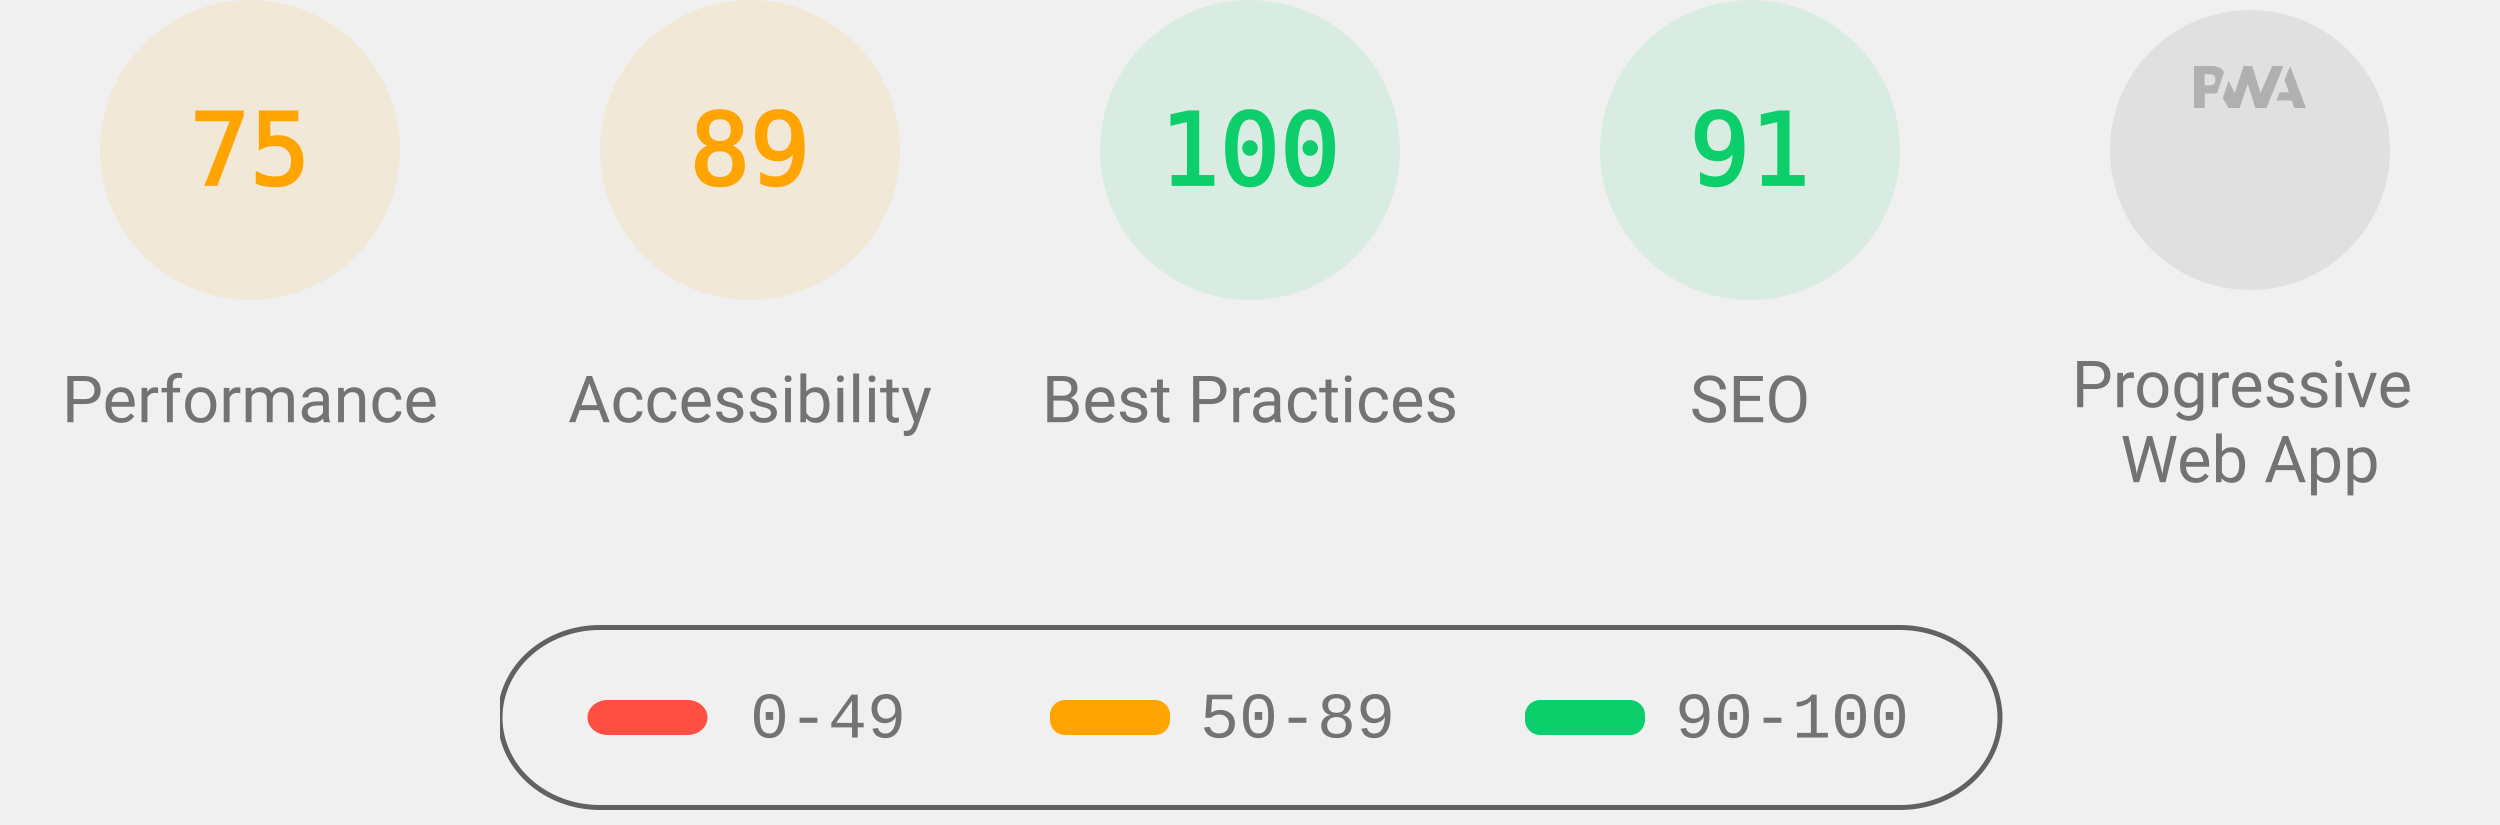
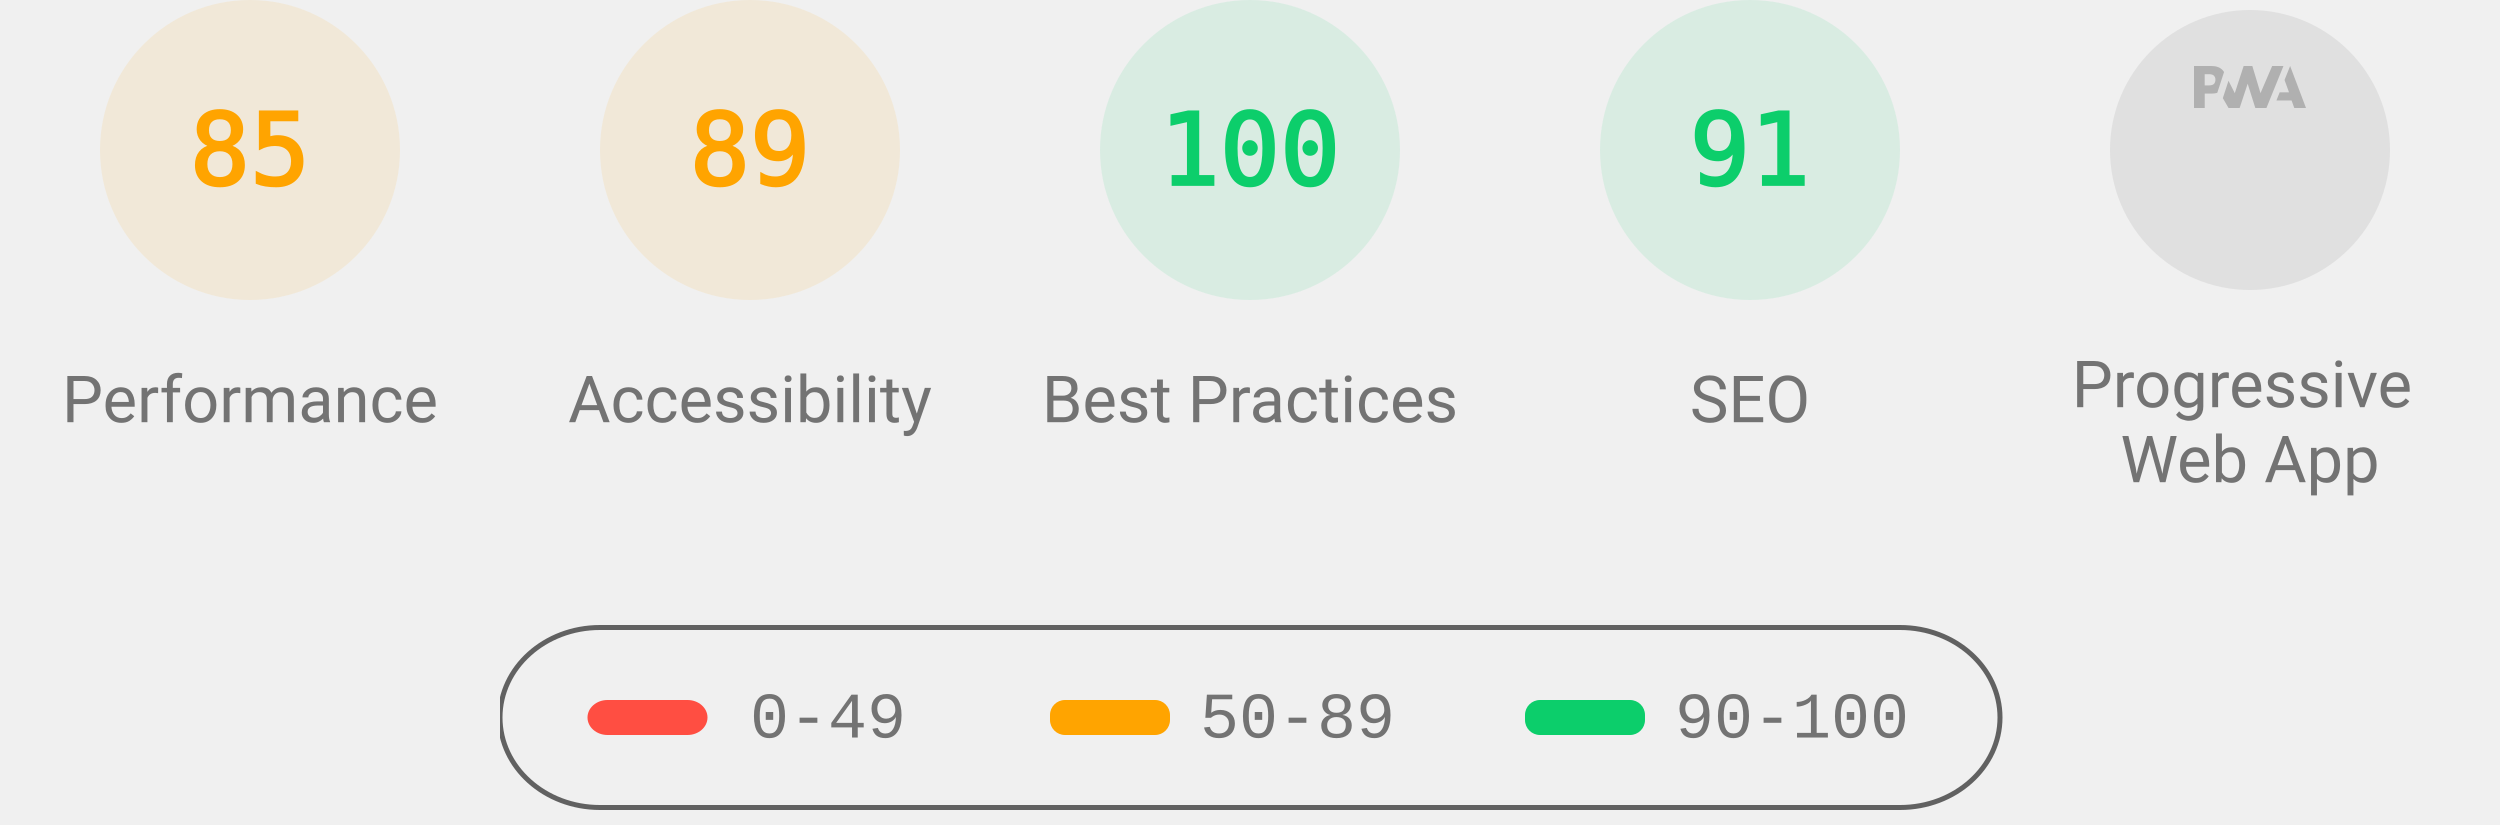
<svg xmlns="http://www.w3.org/2000/svg" class="theme--agnostic" fill="none" width="1000" height="330">
  <style>
			.gauge-base {
				opacity: 0.1
			}

			.gauge-arc {
				fill: none;
				animation-delay: 250ms;
				stroke-linecap: round;
				transform: rotate(-90deg);
				transform-origin: 100px 60px;
				animation: load-gauge 1s ease forwards
			}

			.guage-text {
				font-size: 40px;
				font-family: monospace;
				text-align: center
			}

			.guage-red {
				color: #ff4e42;
				fill: #ff4e42;
				stroke: #ff4e42
			}
			.guage-orange {
				color: #ffa400;
				fill: #ffa400;
				stroke: #ffa400
			}
			.guage-green {
				color: #0cce6b;
				fill: #0cce6b;
				stroke: #0cce6b
			}
			.theme--agnostic .guage-undefined {
				color: #5c5c5c;
				fill: #5c5c5c;
				stroke: #5c5c5c
			}
			.theme--light .guage-undefined {
				color: #1e1e1e;
				fill: #1e1e1e;
				stroke: #1e1e1e
			}
			.theme--dark .guage-undefined {
				color: #f5f5f5;
				fill: #f5f5f5;
				stroke: #f5f5f5
			}

			.guage-title {
				stroke: none;
				font-size: 26px;
				line-height: 26px;
				font-family: Roboto, Halvetica, Arial, sans-serif
			}
			.metric.guage-title {
				font-family: 'Courier New', Courier, monospace
			}
			.theme--agnostic .guage-title {
				color: #737373;
				fill: #737373
			}
			.theme--light .guage-title {
				color: #212121;
				fill: #212121
			}
			.theme--dark .guage-title {
				color: #f5f5f5;
				fill: #f5f5f5
			}

			@keyframes load-gauge {
				from {
					stroke-dasharray: 0 352.858
				}
			}
			.lh-gauge--pwa__disc {
				fill: #e0e0e0
			}
			.lh-gauge--pwa__logo {
				position: relative;
				fill: #b0b0b0
			}
			.lh-gauge--pwa__invisible {
				display: none
			}
			.lh-gauge--pwa__visible {
				display: inline
			}
			.guage-invisible {
				display: none
			}
			.lh-gauge--pwa__logo--primary-color {
				fill: #304ffe
			}
			.theme--agnostic .lh-gauge--pwa__logo--secondary-color {
				fill: #787878
			}
			.theme--light .lh-gauge--pwa__logo--secondary-color {
				fill: #3d3d3d
			}
			.theme--dark .lh-gauge--pwa__logo--secondary-color {
				fill: #d8b6b6
			}
			.theme--light #svg_2 {
				stroke: #00000022
			}
			.theme--agnostic #svg_2 {
				stroke: #616161
			}
			.theme--light #svg_2 {
				stroke: #00000022
			}
			.theme--dark #svg_2 {
				stroke: #f5f5f566
			}
		</style>
  <svg class="guage-div guage-perf guage-orange" viewBox="0 0 200 200" width="200" height="200" x="0" y="0">
    <circle class="gauge-base" r="56" cx="100" cy="60" stroke-width="8" />
-     <circle class="gauge-arc guage-arc-1" r="56" cx="100" cy="60" stroke-width="8" style="stroke-dasharray: 263.893, 351.858;" />
-     <text class="guage-text" x="100px" y="60px" alignment-baseline="central" dominant-baseline="central" text-anchor="middle">75</text>
+     <circle class="gauge-arc guage-arc-1" r="56" cx="100" cy="60" stroke-width="8" style="stroke-dasharray: 299.079, 351.858;" />
+     <text class="guage-text" x="100px" y="60px" alignment-baseline="central" dominant-baseline="central" text-anchor="middle">85</text>
    <text class="guage-title" x="100px" y="160px" alignment-baseline="central" dominant-baseline="central" text-anchor="middle">Performance</text>
  </svg>,<svg class="guage-div guage-perf guage-orange" viewBox="0 0 200 200" width="200" height="200" x="200" y="0">
    <circle class="gauge-base" r="56" cx="100" cy="60" stroke-width="8" />
    <circle class="gauge-arc guage-arc-1" r="56" cx="100" cy="60" stroke-width="8" style="stroke-dasharray: 313.154, 351.858;" />
    <text class="guage-text" x="100px" y="60px" alignment-baseline="central" dominant-baseline="central" text-anchor="middle">89</text>
    <text class="guage-title" x="100px" y="160px" alignment-baseline="central" dominant-baseline="central" text-anchor="middle">Accessibility</text>
  </svg>,<svg class="guage-div guage-perf guage-green" viewBox="0 0 200 200" width="200" height="200" x="400" y="0">
    <circle class="gauge-base" r="56" cx="100" cy="60" stroke-width="8" />
    <circle class="gauge-arc guage-arc-1" r="56" cx="100" cy="60" stroke-width="8" style="stroke-dasharray: 351.858, 351.858;" />
    <text class="guage-text" x="100px" y="60px" alignment-baseline="central" dominant-baseline="central" text-anchor="middle">100</text>
    <text class="guage-title" x="100px" y="160px" alignment-baseline="central" dominant-baseline="central" text-anchor="middle">Best Practices</text>
  </svg>,<svg class="guage-div guage-perf guage-green" viewBox="0 0 200 200" width="200" height="200" x="600" y="0">
    <circle class="gauge-base" r="56" cx="100" cy="60" stroke-width="8" />
    <circle class="gauge-arc guage-arc-1" r="56" cx="100" cy="60" stroke-width="8" style="stroke-dasharray: 320.191, 351.858;" />
    <text class="guage-text" x="100px" y="60px" alignment-baseline="central" dominant-baseline="central" text-anchor="middle">91</text>
    <text class="guage-title" x="100px" y="160px" alignment-baseline="central" dominant-baseline="central" text-anchor="middle">SEO</text>
  </svg>,<svg class="guage-div guage-pwa" viewBox="0 0 200 200" width="200" height="200" x="800" y="0">
    <svg viewBox="0 0 60 60" width="112" height="112" x="44" y="4">
      <defs>
        <linearGradient id="lh-gauge--pwa__check-circle__gradient-0" x1="50%" y1="0%" x2="50%" y2="100%">
          <stop stop-color="#00C852" offset="0%" />
          <stop stop-color="#009688" offset="100%" />
        </linearGradient>
        <linearGradient id="lh-gauge--pwa__installable__shadow-gradient-0" x1="76.056%" x2="24.111%" y1="82.995%" y2="24.735%">
          <stop stop-color="#A5D6A7" offset="0%" />
          <stop stop-color="#80CBC4" offset="100%" />
        </linearGradient>
        <linearGradient id="lh-gauge--pwa__fast-reliable__shadow-gradient-0" x1="76.056%" y1="82.995%" x2="25.678%" y2="26.493%">
          <stop stop-color="#64B5F6" offset="0%" />
          <stop stop-color="#2979FF" offset="100%" />
        </linearGradient>
        <g id="lh-gauge--pwa__fast-reliable-badge-0">
          <circle fill="#FFFFFF" cx="10" cy="10" r="10" />
          <path fill="#304FFE" d="M10 3.58l5.25 2.34v3.5c0 3.23-2.24 6.26-5.25 7-3.01-.74-5.25-3.77-5.25-7v-3.5L10 3.58zm-.47 10.74l2.76-4.83.03-.07c.04-.08 0-.24-.22-.24h-1.64l.47-3.26h-.47l-2.7 4.77c-.02.01.05-.1-.04.05-.09.16-.1.31.18.31h1.63l-.47 3.27h.47z" />
        </g>
        <g id="lh-gauge--pwa__installable-badge-0">
          <circle fill="#FFFFFF" cx="10" cy="10" r="10" />
          <path fill="#009688" d="M10 4.167A5.835 5.835 0 0 0 4.167 10 5.835 5.835 0 0 0 10 15.833 5.835 5.835 0 0 0 15.833 10 5.835 5.835 0 0 0 10 4.167zm2.917 6.416h-2.334v2.334H9.417v-2.334H7.083V9.417h2.334V7.083h1.166v2.334h2.334v1.166z" />
        </g>
      </defs>
      <g stroke="none" fill-rule="nonzero">
        <circle class="lh-gauge--pwa__disc" cx="30" cy="30" r="30" />
        <g class="lh-gauge--pwa__logo">
          <path d="M35.66 19.39l.7-1.75h2L37.4 15 38.6 12l3.4 9h-2.51l-.58-1.61z" />
          <path d="M33.52 21l3.65-9h-2.42l-2.5 5.82L30.5 12h-1.86l-1.9 5.82-1.35-2.65-1.21 3.72L25.4 21h2.38l1.72-5.2 1.64 5.2z" />
          <path fill-rule="nonzero" d="M20.3 17.91h1.48c.45 0 .85-.05 1.2-.15l.39-1.18 1.07-3.3a2.64 2.64 0 0 0-.28-.37c-.55-.6-1.36-.91-2.42-.91H18v9h2.3V17.9zm1.96-3.84c.22.22.33.5.33.87 0 .36-.1.65-.29.87-.2.23-.59.35-1.15.35h-.86v-2.41h.87c.52 0 .89.1 1.1.32z" />
        </g>
        <rect class="lh-gauge--pwa__component lh-gauge--pwa__na-line lh-gauge--pwa__invisible" fill="#FFFFFF" x="20" y="32" width="20" height="4" rx="2" />
        <g class="lh-gauge--pwa__component lh-gauge--pwa__fast-reliable-badge lh-gauge--pwa__invisible" transform="translate(20, 29)">
          <path fill="url(#lh-gauge--pwa__fast-reliable__shadow-gradient-0)" d="M33.63 19.49A30 30 0 0 1 16.2 30.36L3 17.14 17.14 3l16.49 16.49z" />
          <use href="#lh-gauge--pwa__fast-reliable-badge-0" />
        </g>
        <g class="lh-gauge--pwa__component lh-gauge--pwa__installable-badge lh-gauge--pwa__invisible" transform="translate(20, 29)">
          <path fill="url(#lh-gauge--pwa__installable__shadow-gradient-0)" d="M33.629 19.487c-4.272 5.453-10.391 9.39-17.415 10.869L3 17.142 17.142 3 33.63 19.487z" />
          <use href="#lh-gauge--pwa__installable-badge-0" />
        </g>
        <g class="lh-gauge--pwa__component lh-gauge--pwa__fast-reliable-installable-badges lh-gauge--pwa__invisible">
          <g transform="translate(8, 29)">
            <path fill="url(#lh-gauge--pwa__fast-reliable__shadow-gradient-0)" d="M16.321 30.463L3 17.143 17.142 3l22.365 22.365A29.864 29.864 0 0 1 22 31c-1.942 0-3.84-.184-5.679-.537z" />
            <use href="#lh-gauge--pwa__fast-reliable-badge-0" />
          </g>
          <g transform="translate(32, 29)">
            <path fill="url(#lh-gauge--pwa__installable__shadow-gradient-0)" d="M25.982 11.84a30.107 30.107 0 0 1-13.08 15.203L3 17.143 17.142 3l8.84 8.84z" />
            <use href="#lh-gauge--pwa__installable-badge-0" />
          </g>
        </g>
        <g class="lh-gauge--pwa__component lh-gauge--pwa__check-circle lh-gauge--pwa__invisible" transform="translate(18, 28)">
          <circle fill="#FFFFFF" cx="12" cy="12" r="12" />
          <path fill="url(#lh-gauge--pwa__check-circle__gradient-0)" d="M12 2a10 10 0 1 0 0 20 10 10 0 0 0 0-20zm-2 15l-5-5 1.41-1.41L10 14.17l7.59-7.59L19 8l-9 9z" />
        </g>
      </g>
    </svg>
    <text class="guage-title" y="160px" alignment-baseline="central" dominant-baseline="central" text-anchor="middle">
      <tspan x="100px" dy="-6px">Progressive</tspan>
      <tspan x="100px" dy="30px">Web App</tspan>
    </text>
  </svg>
  <svg width="604" height="76" x="200" y="250">
    <g>
      <rect fill="none" id="canvas_background" height="80" width="604" y="-1" x="-1" />
      <g display="none" overflow="visible" y="0" x="0" height="100%" width="100%" id="canvasGrid">
        <rect fill="url(#gridpattern)" stroke-width="0" y="0" x="0" height="100%" width="100%" />
      </g>
    </g>
    <g>
      <rect fill-opacity="0" stroke-width="2" rx="40" id="svg_2" height="72" width="600" y="1" x="0" fill="#000000" />
      <rect stroke="#000" rx="8" id="svg_3" height="14" width="48" y="30" x="35" stroke-opacity="null" stroke-width="0" fill="#ff4e42" />
      <rect stroke="#000" rx="6" id="svg_4" height="14" width="48" y="30" x="220" stroke-opacity="null" stroke-width="0" fill="#ffa400" />
      <rect stroke="#000" rx="6" id="svg_5" height="14" width="48" y="30" x="410" stroke-opacity="null" stroke-width="0" fill="#0cce6b" />
      <text class="metric guage-title" xml:space="preserve" text-anchor="start" font-size="26" id="svg_6" y="45" x="100" stroke-opacity="null" stroke-width="0" stroke="#000">0-49</text>
      <text class="metric guage-title" xml:space="preserve" text-anchor="start" font-size="26" id="svg_7" y="45" x="280" stroke-opacity="null" stroke-width="0" stroke="#000">50-89</text>
      <text class="metric guage-title" xml:space="preserve" text-anchor="start" font-size="26" id="svg_8" y="45" x="470" stroke-opacity="null" stroke-width="0" stroke="#000">90-100</text>
    </g>
  </svg>
</svg>
